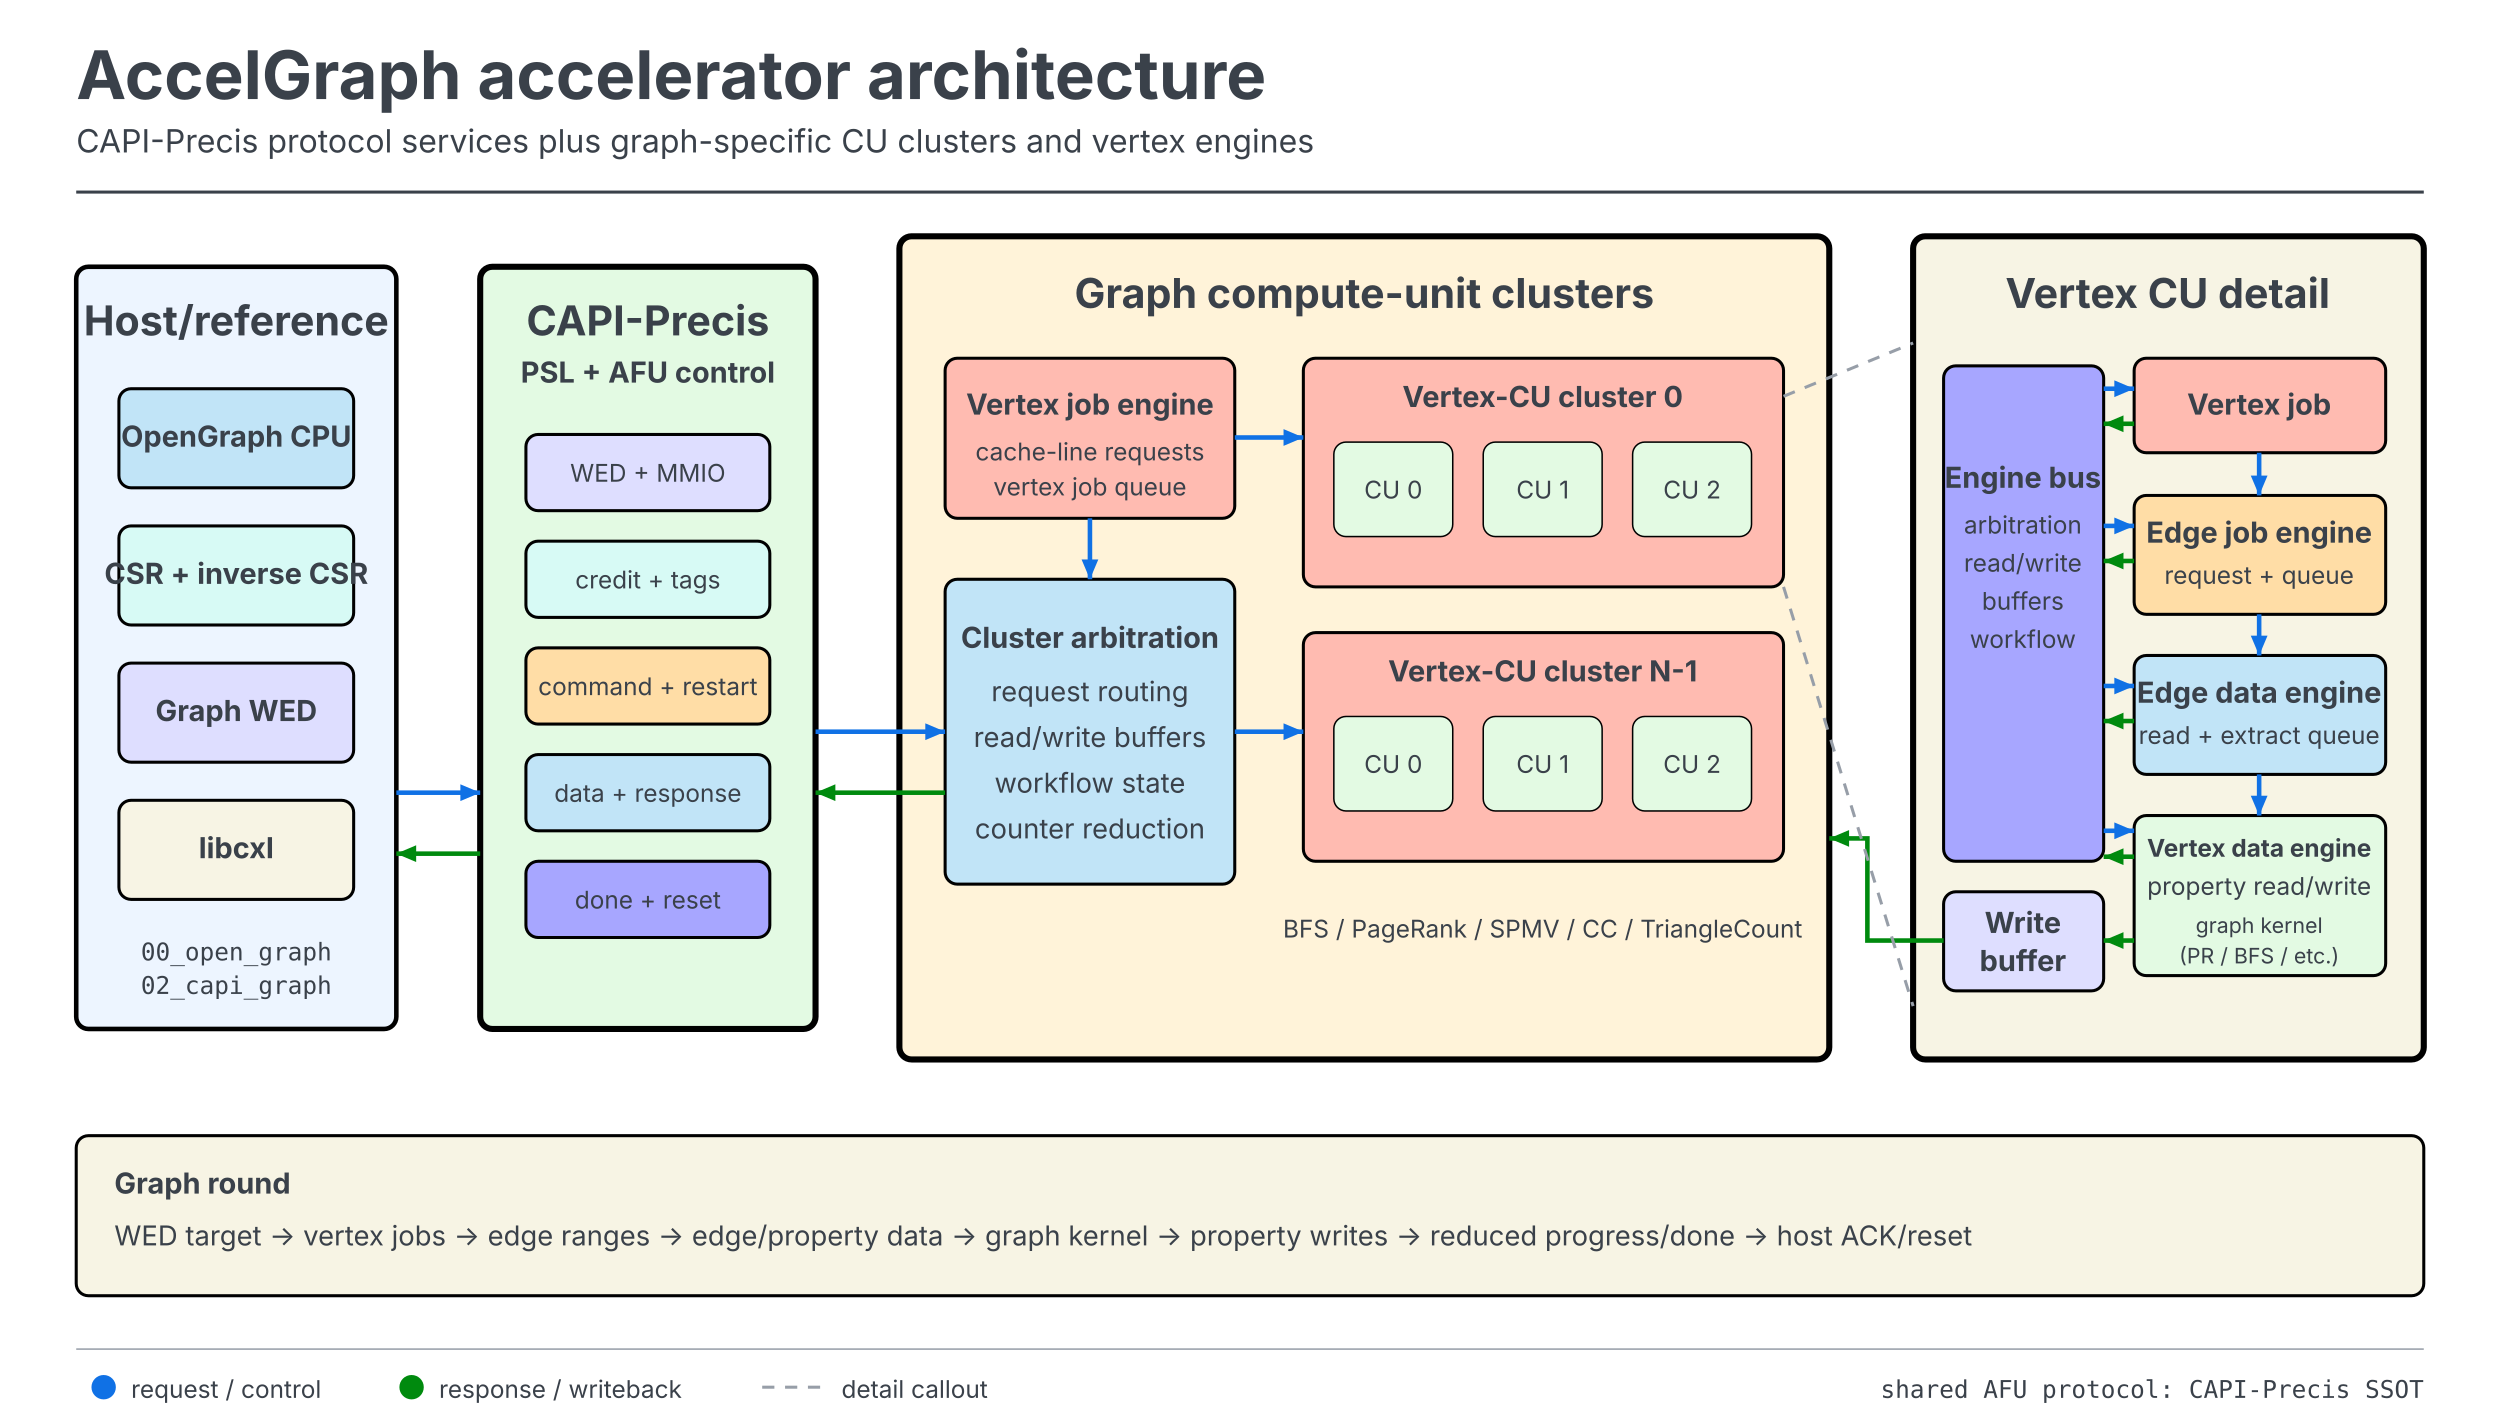
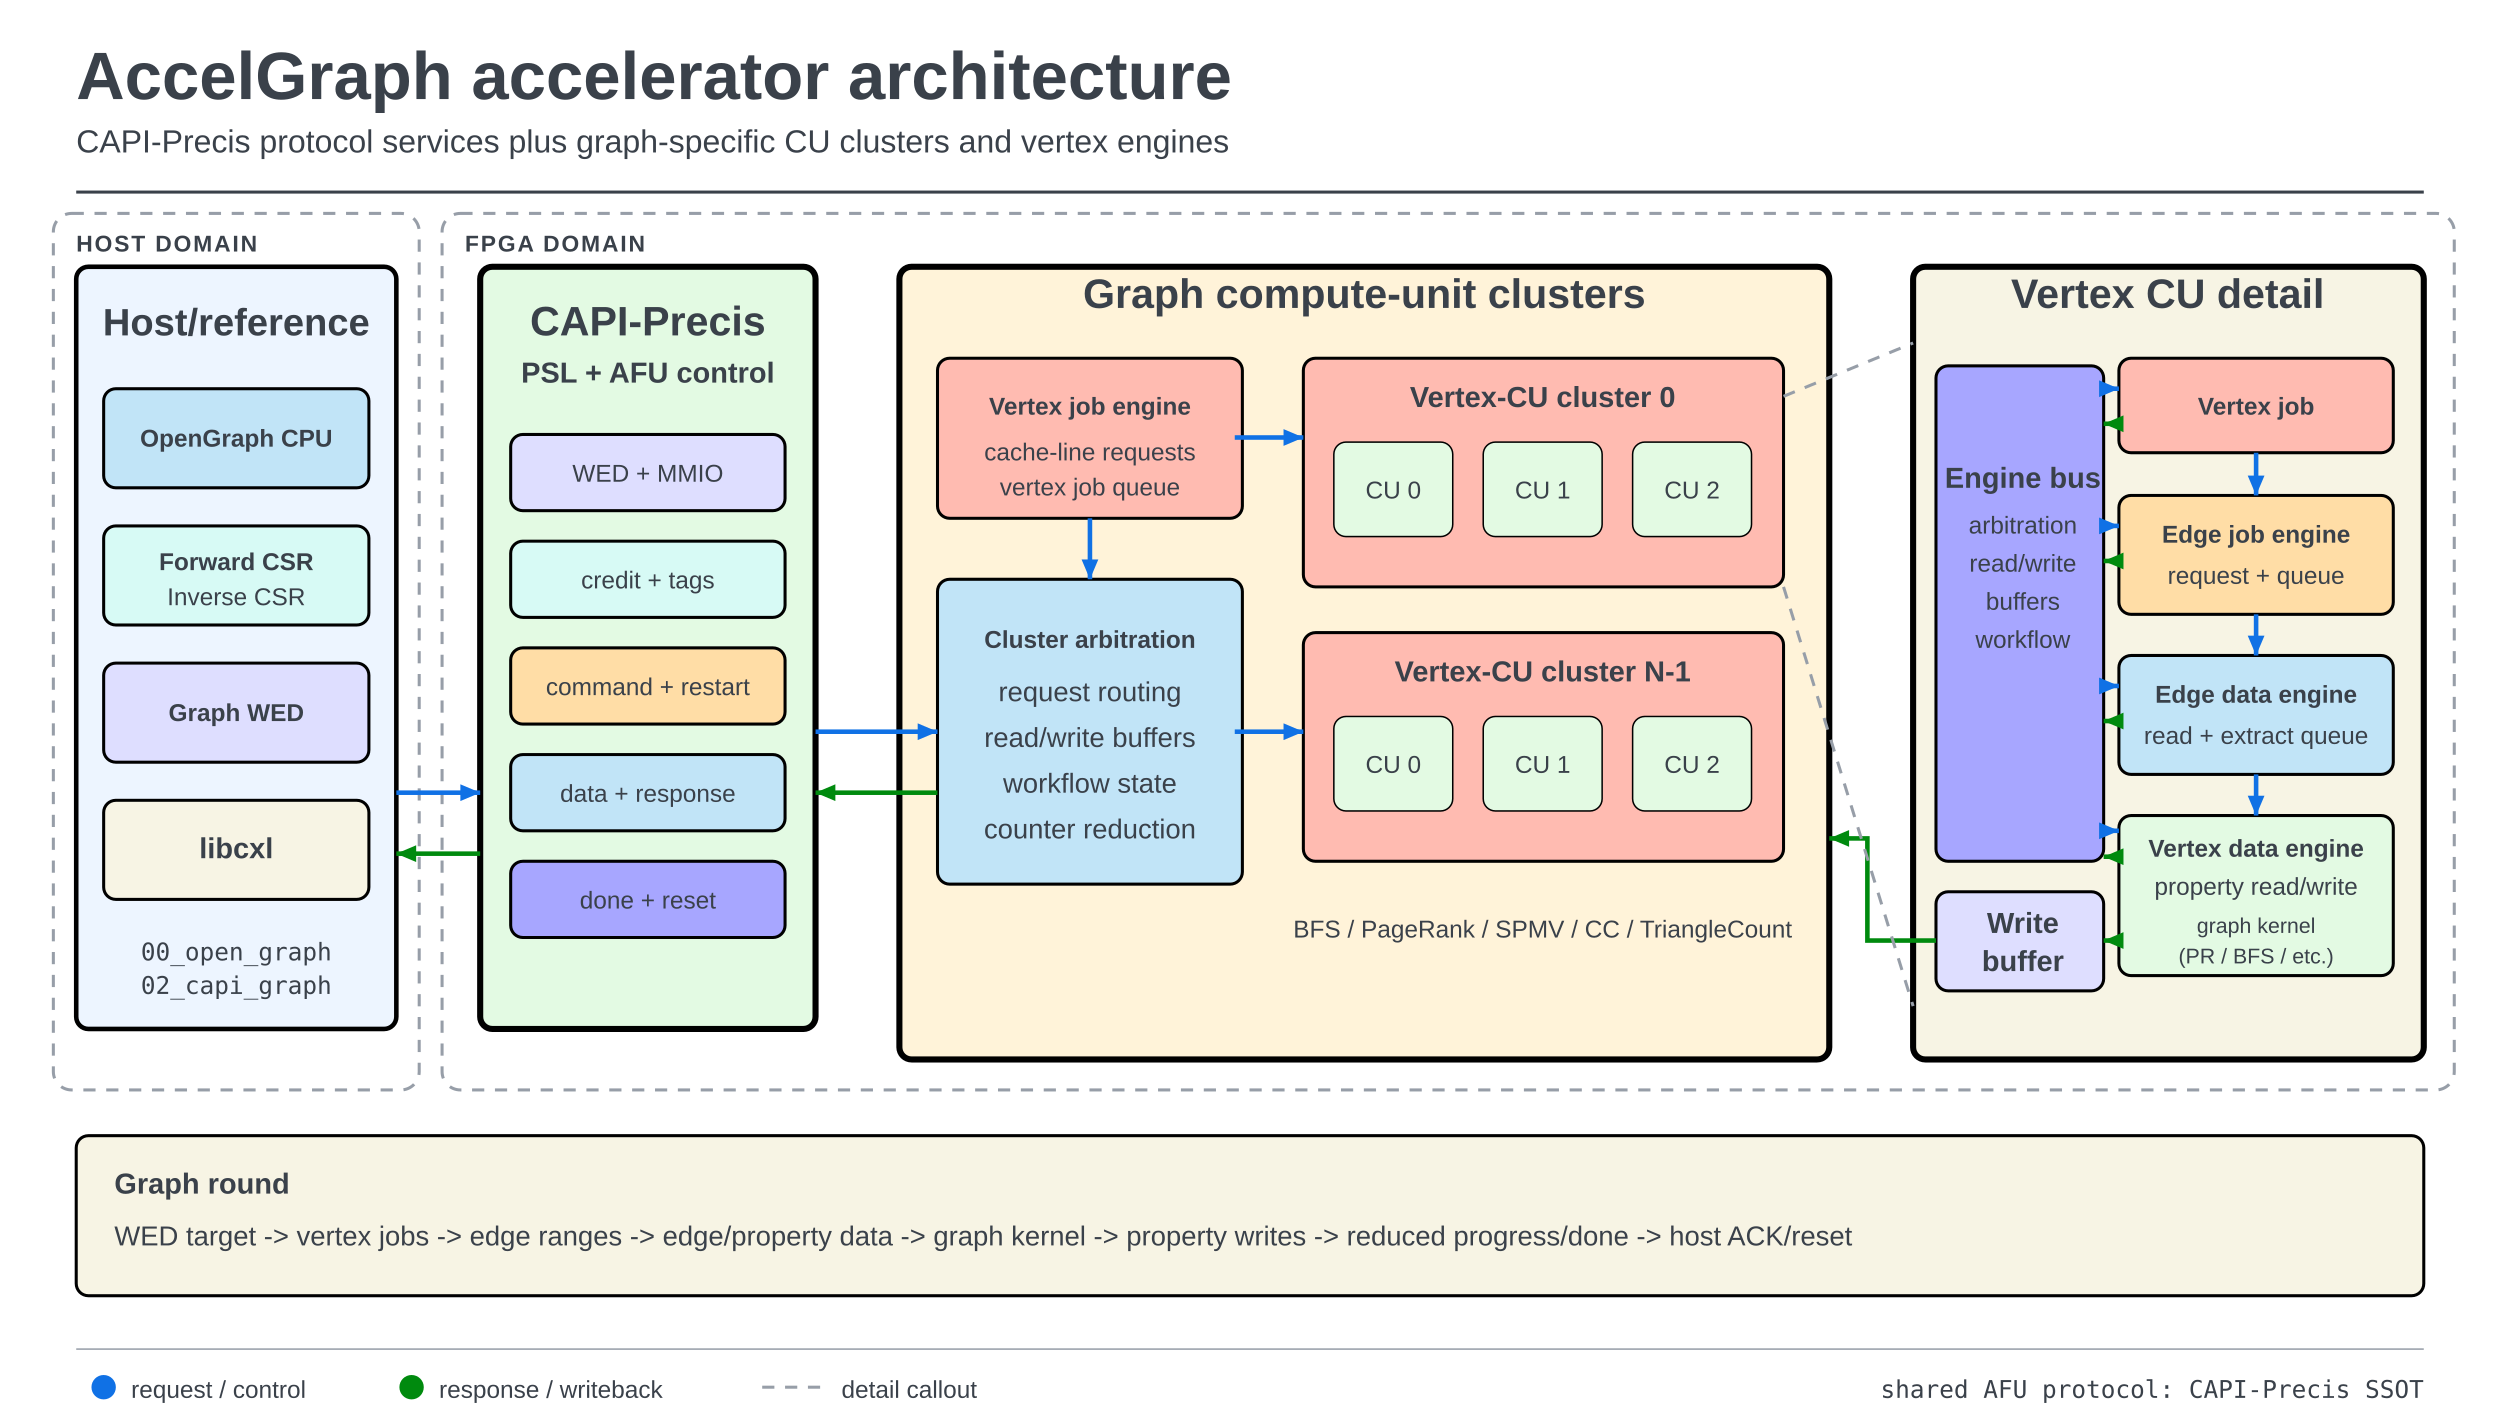
<svg xmlns="http://www.w3.org/2000/svg" width="1640" height="930" viewBox="0 0 1640 930" role="img" aria-labelledby="title desc" fill="#3A414A">
  <defs>
    <marker id="arrow-blue" viewBox="0 0 13 11" markerWidth="13" markerHeight="11" refX="13" refY="5.5" orient="auto" markerUnits="userSpaceOnUse">
      <path d="M0 0 L13 5.5 L0 11 Z" fill="#1071E5" />
    </marker>
    <marker id="arrow-green" viewBox="0 0 13 11" markerWidth="13" markerHeight="11" refX="13" refY="5.5" orient="auto" markerUnits="userSpaceOnUse">
      <path d="M0 0 L13 5.5 L0 11 Z" fill="#008A0E" />
    </marker>
    <style>
      :root{color-scheme:light dark}
      @media(prefers-color-scheme:dark){
        [fill="#3A414A"]{fill:#E7E2D9}[stroke="#3A414A"]{stroke:#E7E2D9}[stroke="#000000"]{stroke:#E7E2D9}
        [fill="#F7F4E4"]{fill:#24282B}[fill="#EDF5FF"],[fill="#C1E4F7"]{fill:#29363B}
        [fill="#D7FAF5"],[fill="#E3FAE3"]{fill:#28392C}[fill="#FFDDA6"],[fill="#FFF3D9"]{fill:#3D3526}
        [fill="#FFBBB1"],[fill="#FFD9D9"]{fill:#402B2D}[fill="#A7A6FF"],[fill="#DEDEFF"]{fill:#332F39}
        [fill="#1071E5"]{fill:#9CB8E8}[stroke="#1071E5"]{stroke:#9CB8E8}
        [fill="#008A0E"]{fill:#92C89A}[stroke="#008A0E"]{stroke:#92C89A}
      }
-       .sans{font-family:Inter,Helvetica,Arial,sans-serif}.mono{font-family:"SFMono-Regular",Consolas,monospace}
+       .sans{font-family:Arial,Helvetica,sans-serif}.mono{font-family:"SFMono-Regular",Consolas,monospace}
      .title{font-size:44px;font-weight:700}.subtitle{font-size:21px}.pane{font-size:27px;font-weight:700}
+       .pane-small{font-size:25px;font-weight:700}
+       .domain{font-size:15px;font-weight:700;letter-spacing:1.2px}
      .block{font-size:19px;font-weight:700}.label{font-size:16px;font-weight:700}
      .body{font-size:18px}.small{font-size:16px}.tiny{font-size:14px}
    </style>
  </defs>
  <text x="50" y="65" class="sans title">AccelGraph accelerator architecture</text>
  <text x="50" y="100" class="sans subtitle">CAPI-Precis protocol services plus graph-specific CU clusters and vertex engines</text>
  <line x1="50" y1="126" x2="1590" y2="126" stroke="#3A414A" stroke-width="2" />
+   <rect x="35" y="140" width="240" height="575" rx="12" fill="none" stroke="#979EA8" stroke-width="2" stroke-dasharray="8 7" />
+   <text x="50" y="165" class="sans domain">HOST DOMAIN</text>
+   <rect x="290" y="140" width="1320" height="575" rx="12" fill="none" stroke="#979EA8" stroke-width="2" stroke-dasharray="8 7" />
+   <text x="305" y="165" class="sans domain">FPGA DOMAIN</text>
  <rect x="50" y="175" width="210" height="500" rx="8" fill="#EDF5FF" stroke="#000000" stroke-width="3" />
-   <text x="155" y="220" text-anchor="middle" class="sans pane">Host/reference</text>
-   <rect x="78" y="255" width="154" height="65" rx="8" fill="#C1E4F7" stroke="#000000" stroke-width="2" />
-   <text x="155" y="293" text-anchor="middle" class="sans block">OpenGraph CPU</text>
-   <rect x="78" y="345" width="154" height="65" rx="8" fill="#D7FAF5" stroke="#000000" stroke-width="2" />
-   <text x="155" y="383" text-anchor="middle" class="sans block">CSR + inverse CSR</text>
-   <rect x="78" y="435" width="154" height="65" rx="8" fill="#DEDEFF" stroke="#000000" stroke-width="2" />
-   <text x="155" y="473" text-anchor="middle" class="sans block">Graph WED</text>
-   <rect x="78" y="525" width="154" height="65" rx="8" fill="#F7F4E4" stroke="#000000" stroke-width="2" />
+   <text x="155" y="220" text-anchor="middle" class="sans pane-small">Host/reference</text>
+   <rect x="68" y="255" width="174" height="65" rx="8" fill="#C1E4F7" stroke="#000000" stroke-width="2" />
+   <text x="155" y="293" text-anchor="middle" class="sans label">OpenGraph CPU</text>
+   <rect x="68" y="345" width="174" height="65" rx="8" fill="#D7FAF5" stroke="#000000" stroke-width="2" />
+   <text x="155" y="374" text-anchor="middle" class="sans label">Forward CSR</text>
+   <text x="155" y="397" text-anchor="middle" class="sans small">Inverse CSR</text>
+   <rect x="68" y="435" width="174" height="65" rx="8" fill="#DEDEFF" stroke="#000000" stroke-width="2" />
+   <text x="155" y="473" text-anchor="middle" class="sans label">Graph WED</text>
+   <rect x="68" y="525" width="174" height="65" rx="8" fill="#F7F4E4" stroke="#000000" stroke-width="2" />
  <text x="155" y="563" text-anchor="middle" class="sans block">libcxl</text>
  <text x="155" y="630" text-anchor="middle" class="mono small">00_open_graph</text>
  <text x="155" y="652" text-anchor="middle" class="mono small">02_capi_graph</text>
  <rect x="315" y="175" width="220" height="500" rx="8" fill="#E3FAE3" stroke="#000000" stroke-width="4" />
  <text x="425" y="220" text-anchor="middle" class="sans pane">CAPI-Precis</text>
  <text x="425" y="251" text-anchor="middle" class="sans block">PSL + AFU control</text>
  <g class="sans small">
-     <rect x="345" y="285" width="160" height="50" rx="8" fill="#DEDEFF" stroke="#000000" stroke-width="2" />
+     <rect x="335" y="285" width="180" height="50" rx="8" fill="#DEDEFF" stroke="#000000" stroke-width="2" />
    <text x="425" y="316" text-anchor="middle">WED + MMIO</text>
-     <rect x="345" y="355" width="160" height="50" rx="8" fill="#D7FAF5" stroke="#000000" stroke-width="2" />
+     <rect x="335" y="355" width="180" height="50" rx="8" fill="#D7FAF5" stroke="#000000" stroke-width="2" />
    <text x="425" y="386" text-anchor="middle">credit + tags</text>
-     <rect x="345" y="425" width="160" height="50" rx="8" fill="#FFDDA6" stroke="#000000" stroke-width="2" />
+     <rect x="335" y="425" width="180" height="50" rx="8" fill="#FFDDA6" stroke="#000000" stroke-width="2" />
    <text x="425" y="456" text-anchor="middle">command + restart</text>
-     <rect x="345" y="495" width="160" height="50" rx="8" fill="#C1E4F7" stroke="#000000" stroke-width="2" />
+     <rect x="335" y="495" width="180" height="50" rx="8" fill="#C1E4F7" stroke="#000000" stroke-width="2" />
    <text x="425" y="526" text-anchor="middle">data + response</text>
-     <rect x="345" y="565" width="160" height="50" rx="8" fill="#A7A6FF" stroke="#000000" stroke-width="2" />
+     <rect x="335" y="565" width="180" height="50" rx="8" fill="#A7A6FF" stroke="#000000" stroke-width="2" />
    <text x="425" y="596" text-anchor="middle">done + reset</text>
  </g>
-   <rect x="590" y="155" width="610" height="540" rx="8" fill="#FFF3D9" stroke="#000000" stroke-width="4" />
+   <rect x="590" y="175" width="610" height="520" rx="8" fill="#FFF3D9" stroke="#000000" stroke-width="4" />
  <text x="895" y="202" text-anchor="middle" class="sans pane">Graph compute-unit clusters</text>
-   <rect x="620" y="235" width="190" height="105" rx="8" fill="#FFBBB1" stroke="#000000" stroke-width="2" />
-   <text x="715" y="272" text-anchor="middle" class="sans block">Vertex job engine</text>
+   <rect x="615" y="235" width="200" height="105" rx="8" fill="#FFBBB1" stroke="#000000" stroke-width="2" />
+   <text x="715" y="272" text-anchor="middle" class="sans label">Vertex job engine</text>
  <text x="715" y="302" text-anchor="middle" class="sans small">cache-line requests</text>
  <text x="715" y="325" text-anchor="middle" class="sans small">vertex job queue</text>
-   <rect x="620" y="380" width="190" height="200" rx="8" fill="#C1E4F7" stroke="#000000" stroke-width="2" />
-   <text x="715" y="425" text-anchor="middle" class="sans block">Cluster arbitration</text>
+   <rect x="615" y="380" width="200" height="200" rx="8" fill="#C1E4F7" stroke="#000000" stroke-width="2" />
+   <text x="715" y="425" text-anchor="middle" class="sans label">Cluster arbitration</text>
  <text x="715" y="460" text-anchor="middle" class="sans body">request routing</text>
  <text x="715" y="490" text-anchor="middle" class="sans body">read/write buffers</text>
  <text x="715" y="520" text-anchor="middle" class="sans body">workflow state</text>
  <text x="715" y="550" text-anchor="middle" class="sans body">counter reduction</text>
  <g class="sans">
    <g transform="translate(855 235)">
      <rect width="315" height="150" rx="8" fill="#FFBBB1" stroke="#000000" stroke-width="2" />
      <text x="157" y="32" text-anchor="middle" class="block">Vertex-CU cluster 0</text>
      <g class="small">
        <rect x="20" y="55" width="78" height="62" rx="8" fill="#E3FAE3" stroke="#000000" />
        <text x="59" y="92" text-anchor="middle">CU 0</text>
        <rect x="118" y="55" width="78" height="62" rx="8" fill="#E3FAE3" stroke="#000000" />
        <text x="157" y="92" text-anchor="middle">CU 1</text>
        <rect x="216" y="55" width="78" height="62" rx="8" fill="#E3FAE3" stroke="#000000" />
        <text x="255" y="92" text-anchor="middle">CU 2</text>
      </g>
    </g>
    <g transform="translate(855 415)">
      <rect width="315" height="150" rx="8" fill="#FFBBB1" stroke="#000000" stroke-width="2" />
      <text x="157" y="32" text-anchor="middle" class="block">Vertex-CU cluster N-1</text>
      <g class="small">
        <rect x="20" y="55" width="78" height="62" rx="8" fill="#E3FAE3" stroke="#000000" />
        <text x="59" y="92" text-anchor="middle">CU 0</text>
        <rect x="118" y="55" width="78" height="62" rx="8" fill="#E3FAE3" stroke="#000000" />
        <text x="157" y="92" text-anchor="middle">CU 1</text>
        <rect x="216" y="55" width="78" height="62" rx="8" fill="#E3FAE3" stroke="#000000" />
        <text x="255" y="92" text-anchor="middle">CU 2</text>
      </g>
    </g>
  </g>
  <text x="1012" y="615" text-anchor="middle" class="sans small">BFS / PageRank / SPMV / CC / TriangleCount</text>
-   <rect x="1255" y="155" width="335" height="540" rx="8" fill="#F7F4E4" stroke="#000000" stroke-width="4" />
+   <rect x="1255" y="175" width="335" height="520" rx="8" fill="#F7F4E4" stroke="#000000" stroke-width="4" />
  <text x="1422" y="202" text-anchor="middle" class="sans pane">Vertex CU detail</text>
-   <rect x="1275" y="240" width="105" height="325" rx="8" fill="#A7A6FF" stroke="#000000" stroke-width="2" />
+   <rect x="1270" y="240" width="110" height="325" rx="8" fill="#A7A6FF" stroke="#000000" stroke-width="2" />
  <text x="1327" y="320" text-anchor="middle" class="sans block">Engine bus</text>
  <text x="1327" y="350" text-anchor="middle" class="sans small">arbitration</text>
  <text x="1327" y="375" text-anchor="middle" class="sans small">read/write</text>
  <text x="1327" y="400" text-anchor="middle" class="sans small">buffers</text>
  <text x="1327" y="425" text-anchor="middle" class="sans small">workflow</text>
-   <rect x="1400" y="235" width="165" height="62" rx="8" fill="#FFBBB1" stroke="#000000" stroke-width="2" />
-   <text x="1482" y="272" text-anchor="middle" class="sans block">Vertex job</text>
-   <rect x="1400" y="325" width="165" height="78" rx="8" fill="#FFDDA6" stroke="#000000" stroke-width="2" />
-   <text x="1482" y="356" text-anchor="middle" class="sans block">Edge job engine</text>
-   <text x="1482" y="383" text-anchor="middle" class="sans small">request + queue</text>
-   <rect x="1400" y="430" width="165" height="78" rx="8" fill="#C1E4F7" stroke="#000000" stroke-width="2" />
-   <text x="1482" y="461" text-anchor="middle" class="sans block">Edge data engine</text>
-   <text x="1482" y="488" text-anchor="middle" class="sans small">read + extract queue</text>
-   <rect x="1400" y="535" width="165" height="105" rx="8" fill="#E3FAE3" stroke="#000000" stroke-width="2" />
-   <text x="1482" y="562" text-anchor="middle" class="sans label">Vertex data engine</text>
-   <text x="1482" y="587" text-anchor="middle" class="sans small">property read/write</text>
-   <text x="1482" y="612" text-anchor="middle" class="sans tiny">graph kernel</text>
-   <text x="1482" y="632" text-anchor="middle" class="sans tiny">(PR / BFS / etc.)</text>
-   <rect x="1275" y="585" width="105" height="65" rx="8" fill="#DEDEFF" stroke="#000000" stroke-width="2" />
+   <rect x="1390" y="235" width="180" height="62" rx="8" fill="#FFBBB1" stroke="#000000" stroke-width="2" />
+   <text x="1480" y="272" text-anchor="middle" class="sans label">Vertex job</text>
+   <rect x="1390" y="325" width="180" height="78" rx="8" fill="#FFDDA6" stroke="#000000" stroke-width="2" />
+   <text x="1480" y="356" text-anchor="middle" class="sans label">Edge job engine</text>
+   <text x="1480" y="383" text-anchor="middle" class="sans small">request + queue</text>
+   <rect x="1390" y="430" width="180" height="78" rx="8" fill="#C1E4F7" stroke="#000000" stroke-width="2" />
+   <text x="1480" y="461" text-anchor="middle" class="sans label">Edge data engine</text>
+   <text x="1480" y="488" text-anchor="middle" class="sans small">read + extract queue</text>
+   <rect x="1390" y="535" width="180" height="105" rx="8" fill="#E3FAE3" stroke="#000000" stroke-width="2" />
+   <text x="1480" y="562" text-anchor="middle" class="sans label">Vertex data engine</text>
+   <text x="1480" y="587" text-anchor="middle" class="sans small">property read/write</text>
+   <text x="1480" y="612" text-anchor="middle" class="sans tiny">graph kernel</text>
+   <text x="1480" y="632" text-anchor="middle" class="sans tiny">(PR / BFS / etc.)</text>
+   <rect x="1270" y="585" width="110" height="65" rx="8" fill="#DEDEFF" stroke="#000000" stroke-width="2" />
  <text x="1327" y="612" text-anchor="middle" class="sans block">Write</text>
  <text x="1327" y="637" text-anchor="middle" class="sans block">buffer</text>
  <g fill="none" stroke="#1071E5" stroke-width="3" marker-end="url(#arrow-blue)">
    <path d="M260 520 H315" />
-     <path d="M535 480 H620" />
+     <path d="M535 480 H615" />
    <path d="M810 287 H855" />
    <path d="M810 480 H855" />
    <path d="M715 340 V380" />
-     <path d="M1380 255 H1400" />
-     <path d="M1380 345 H1400" />
-     <path d="M1380 450 H1400" />
-     <path d="M1380 545 H1400" />
-     <path d="M1482 297 V325" />
-     <path d="M1482 403 V430" />
-     <path d="M1482 508 V535" />
+     <path d="M1380 255 H1390" />
+     <path d="M1380 345 H1390" />
+     <path d="M1380 450 H1390" />
+     <path d="M1380 545 H1390" />
+     <path d="M1480 297 V325" />
+     <path d="M1480 403 V430" />
+     <path d="M1480 508 V535" />
  </g>
  <g fill="none" stroke="#008A0E" stroke-width="3" marker-end="url(#arrow-green)">
    <path d="M315 560 H260" />
-     <path d="M620 520 H535" />
-     <path d="M1400 278 H1380" />
-     <path d="M1400 368 H1380" />
-     <path d="M1400 473 H1380" />
-     <path d="M1400 562 H1380" />
-     <path d="M1400 617 H1380" />
-     <path d="M1275 617 H1225 V550 H1200" />
+     <path d="M615 520 H535" />
+     <path d="M1390 278 H1380" />
+     <path d="M1390 368 H1380" />
+     <path d="M1390 473 H1380" />
+     <path d="M1390 562 H1380" />
+     <path d="M1390 617 H1380" />
+     <path d="M1270 617 H1225 V550 H1200" />
  </g>
  <g fill="none" stroke="#979EA8" stroke-width="2" stroke-dasharray="8 7">
    <path d="M1170 260 L1255 225" />
    <path d="M1170 385 L1255 660" />
  </g>
  <rect x="50" y="745" width="1540" height="105" rx="8" fill="#F7F4E4" stroke="#000000" stroke-width="2" />
  <text x="75" y="783" class="sans block">Graph round</text>
  <text x="75" y="817" class="sans body">WED target -&gt; vertex jobs -&gt; edge ranges -&gt; edge/property data -&gt; graph kernel -&gt; property writes -&gt; reduced progress/done -&gt; host ACK/reset</text>
  <line x1="50" y1="885" x2="1590" y2="885" stroke="#979EA8" />
  <circle cx="68" cy="910" r="8" fill="#1071E5" />
  <text x="86" y="917" class="sans small">request / control</text>
  <circle cx="270" cy="910" r="8" fill="#008A0E" />
  <text x="288" y="917" class="sans small">response / writeback</text>
  <line x1="500" y1="910" x2="540" y2="910" stroke="#979EA8" stroke-width="2" stroke-dasharray="8 7" />
  <text x="552" y="917" class="sans small">detail callout</text>
  <text x="1590" y="917" text-anchor="end" class="mono small">shared AFU protocol: CAPI-Precis SSOT</text>
</svg>
